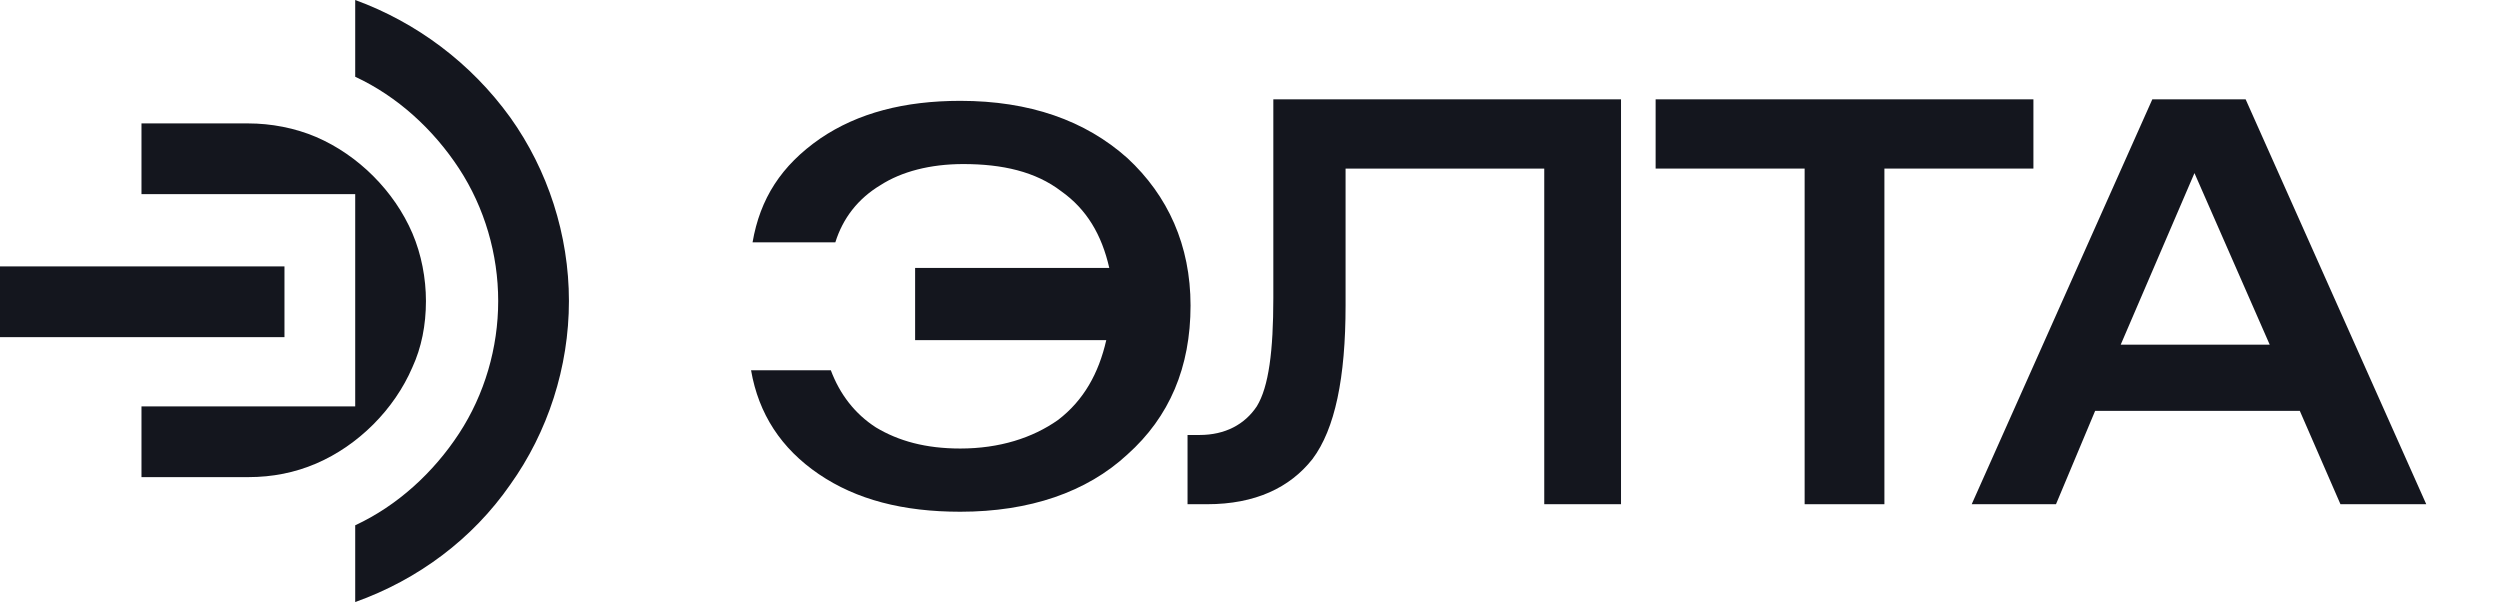
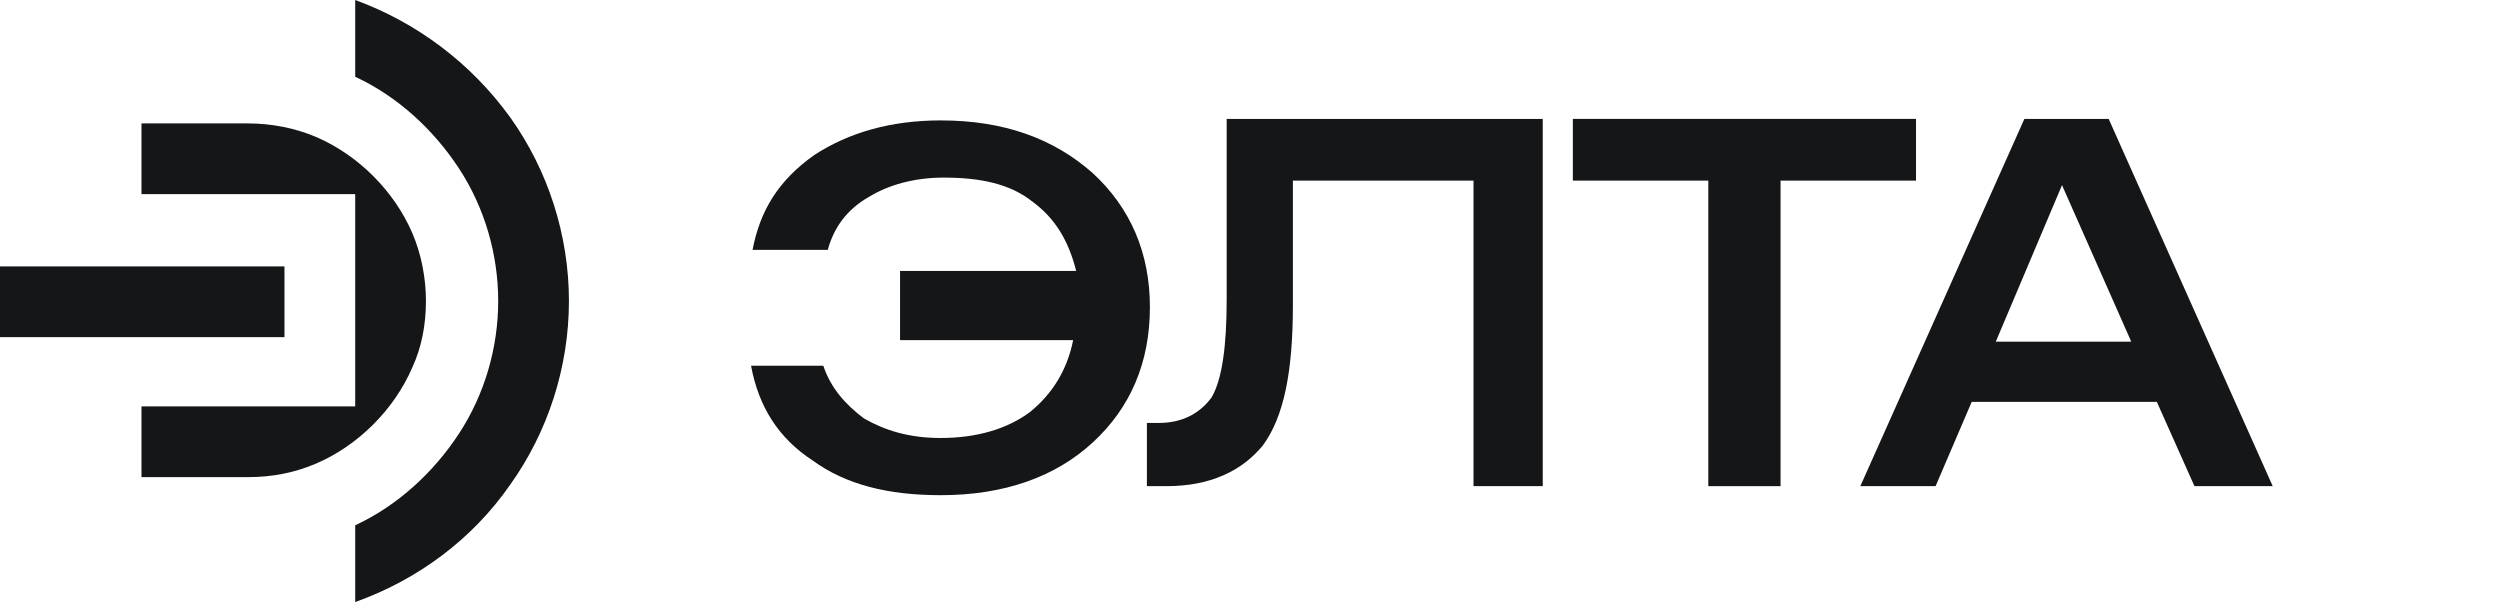
<svg xmlns="http://www.w3.org/2000/svg" version="1.1" id="logotype_1_" x="0px" y="0px" viewBox="0 0 166.1 40" style="enable-background:new 0 0 166.1 40;" xml:space="preserve">
  <style type="text/css">
	.st0{opacity:0;}
- 	.st1{fill:#14161E;}
+ 	.st1{fill:#141618;}
</style>
  <g class="st0">
    <g>
      <path class="st1" d="M68,22.1v-4.2h12.8c-0.4-2.2-1.4-3.9-3.3-5.1c-1.8-1.2-3.9-2-6.5-2c-2.2,0-4,0.4-5.5,1.3    c-1.4,0.9-2.5,2.1-3.1,3.6h-5.2c0.4-3,2-5.1,4.5-6.8c2.5-1.7,5.6-2.6,9.4-2.6c4.5,0,8.4,1.2,10.9,3.6c2.9,2.5,4.1,5.8,4.1,9.8    c0,4.1-1.3,7.4-4.1,9.8c-2.9,2.5-6.5,3.6-10.9,3.6c-3.6,0-6.8-0.9-9.4-2.6c-2.6-1.7-3.9-4-4.5-6.8h5.2c0.7,1.6,1.6,2.9,3.1,3.6    c1.4,0.9,3.3,1.3,5.6,1.3c2.8,0,4.7-0.7,6.5-2s2.9-3.1,3.2-5.2L68,22.1L68,22.1z" />
      <path class="st1" d="M85.6,33.3v-4.5h0.8c1.9,0,3.1-0.7,3.8-2s1.1-3.6,1.1-7.1v-13h23v26.7h-5.2V11.2H96.2v9.1    c0,4.7-0.7,8.2-2.1,10.1c-1.4,2-3.8,3-6.9,3h-1.6V33.3z" />
      <path class="st1" d="M126.1,33.3V11.2h-10V6.7h25v4.5h-9.9v22.3h-5.1L126.1,33.3L126.1,33.3z" />
      <path class="st1" d="M136,33.3l11.9-26.6h6.1l12,26.6h-5.7l-2.8-6.1H144l-2.8,6.1H136z M145.9,23.1h9.9l-4.9-11.4L145.9,23.1z" />
    </g>
    <g>
      <path class="st1" d="M38.3,39.9H27.7c-0.6,0-1.2-0.5-1.2-1.2V28.2c0-0.6,0.5-1.2,1.2-1.2h10.6c0.6,0,1.2,0.5,1.2,1.2v10.6    C39.5,39.4,39,39.9,38.3,39.9z" />
      <path class="st1" d="M1.3,13h15.4c0.5,0,0.7,0.6,0.4,0.9L0.4,30.5c-0.5,0.5-0.5,1.2,0,1.6L8,39.6c0.5,0.5,1.2,0.5,1.6,0L39.2,10    c0.5-0.5,0.5-1.2,0-1.6l-7.7-7.7c-0.4-0.4-1-0.7-1.6-0.7H1.3C0.6,0,0.1,0.6,0.1,1.2v10.6C0.1,12.5,0.6,13,1.3,13z" />
    </g>
  </g>
  <g>
    <g>
      <g>
        <path class="st1" d="M37.8,20c0,4.4-1.4,8.7-3.9,12.2c-2.5,3.6-6.1,6.3-10.3,7.8v-5.1c2.8-1.3,5.2-3.5,6.9-6.1s2.6-5.7,2.6-8.8     s-0.9-6.2-2.6-8.8c-1.7-2.6-4.1-4.8-6.9-6.1V0c4.1,1.5,7.7,4.2,10.3,7.8C36.4,11.3,37.8,15.6,37.8,20z" />
        <rect y="17.7" class="st1" width="18.9" height="4.7" />
        <path class="st1" d="M28.3,20c0-1.5-0.3-3.1-0.9-4.5s-1.5-2.7-2.6-3.8s-2.4-2-3.8-2.6c-1.4-0.6-3-0.9-4.5-0.9H9.4v4.7h14.2V27     H9.4v4.7h7.1c1.6,0,3.1-0.3,4.5-0.9s2.7-1.5,3.8-2.6s2-2.4,2.6-3.8C28,23.1,28.3,21.6,28.3,20z" />
      </g>
    </g>
    <g>
-       <path class="st1" d="M60.8,22v-4.2h12.9c-0.5-2.2-1.5-3.9-3.2-5.1c-1.7-1.3-3.9-1.8-6.5-1.8c-2.2,0-4.1,0.5-5.5,1.4    c-1.5,0.9-2.5,2.2-3,3.8H50c0.5-2.9,1.9-5.1,4.5-6.9c2.5-1.7,5.6-2.5,9.3-2.5c4.6,0,8.3,1.3,11.1,3.8c2.7,2.5,4.2,5.8,4.2,9.8    c0,4.1-1.4,7.4-4.2,9.9c-2.7,2.5-6.5,3.8-11.1,3.8c-3.8,0-6.9-0.8-9.4-2.5s-4-4-4.5-6.9h5.3c0.6,1.6,1.6,2.9,3,3.8    c1.5,0.9,3.3,1.4,5.6,1.4c2.6,0,4.8-0.7,6.5-1.9c1.7-1.3,2.7-3.1,3.2-5.3H60.8V22z" />
-       <path class="st1" d="M78.9,33.5v-4.6h0.8c1.7,0,3-0.7,3.8-1.9c0.8-1.3,1.1-3.7,1.1-7.2V6.6h23.1v26.9h-5.1V11.2H89.4v9.1    c0,4.8-0.7,8.2-2.2,10.2c-1.5,1.9-3.8,3-7,3H78.9z" />
-       <path class="st1" d="M119.9,33.5V11.2H110V6.6h25.1v4.6h-9.9v22.3H119.9z" />
-       <path class="st1" d="M131,33.5l12-26.9h6.2l12,26.9h-5.7l-2.7-6.2h-13.6l-2.6,6.2H131z M140.9,22.9h9.9l-5-11.4L140.9,22.9z" />
+       <path class="st1" d="M59.8,21.8V18h11.7c-0.5-2-1.4-3.5-2.9-4.6c-1.5-1.2-3.5-1.6-5.9-1.6c-2,0-3.7,0.5-5,1.3    c-1.4,0.8-2.3,2-2.7,3.5h-5c0.5-2.6,1.7-4.6,4.1-6.3c2.3-1.5,5.1-2.3,8.4-2.3c4.2,0,7.5,1.2,10.1,3.5c2.5,2.3,3.8,5.3,3.8,8.9    c0,3.7-1.3,6.7-3.8,9c-2.5,2.3-5.9,3.5-10.1,3.5c-3.5,0-6.3-0.7-8.5-2.3c-2.3-1.5-3.6-3.6-4.1-6.3h4.8c0.5,1.5,1.5,2.6,2.7,3.5    c1.4,0.8,3,1.3,5.1,1.3c2.4,0,4.4-0.6,5.9-1.7c1.5-1.2,2.5-2.8,2.9-4.8H59.8V21.8z" />
+       <path class="st1" d="M76.2,32.3v-4.2H77c1.5,0,2.7-0.6,3.5-1.7c0.7-1.2,1-3.4,1-6.5v-12h21v24.4h-4.6V12h-12v8.3    c0,4.4-0.6,7.4-2,9.3c-1.4,1.7-3.5,2.7-6.4,2.7H76.2z" />
+       <path class="st1" d="M113.5,32.3V12h-9V7.9h22.8V12h-9v20.3H113.5z" />
+       <path class="st1" d="M123.6,32.3l10.9-24.4h5.6L151,32.3h-5.2l-2.5-5.6H131l-2.4,5.6H123.6z M132.6,22.7h9L137,12.3L132.6,22.7z" />
    </g>
  </g>
</svg>
